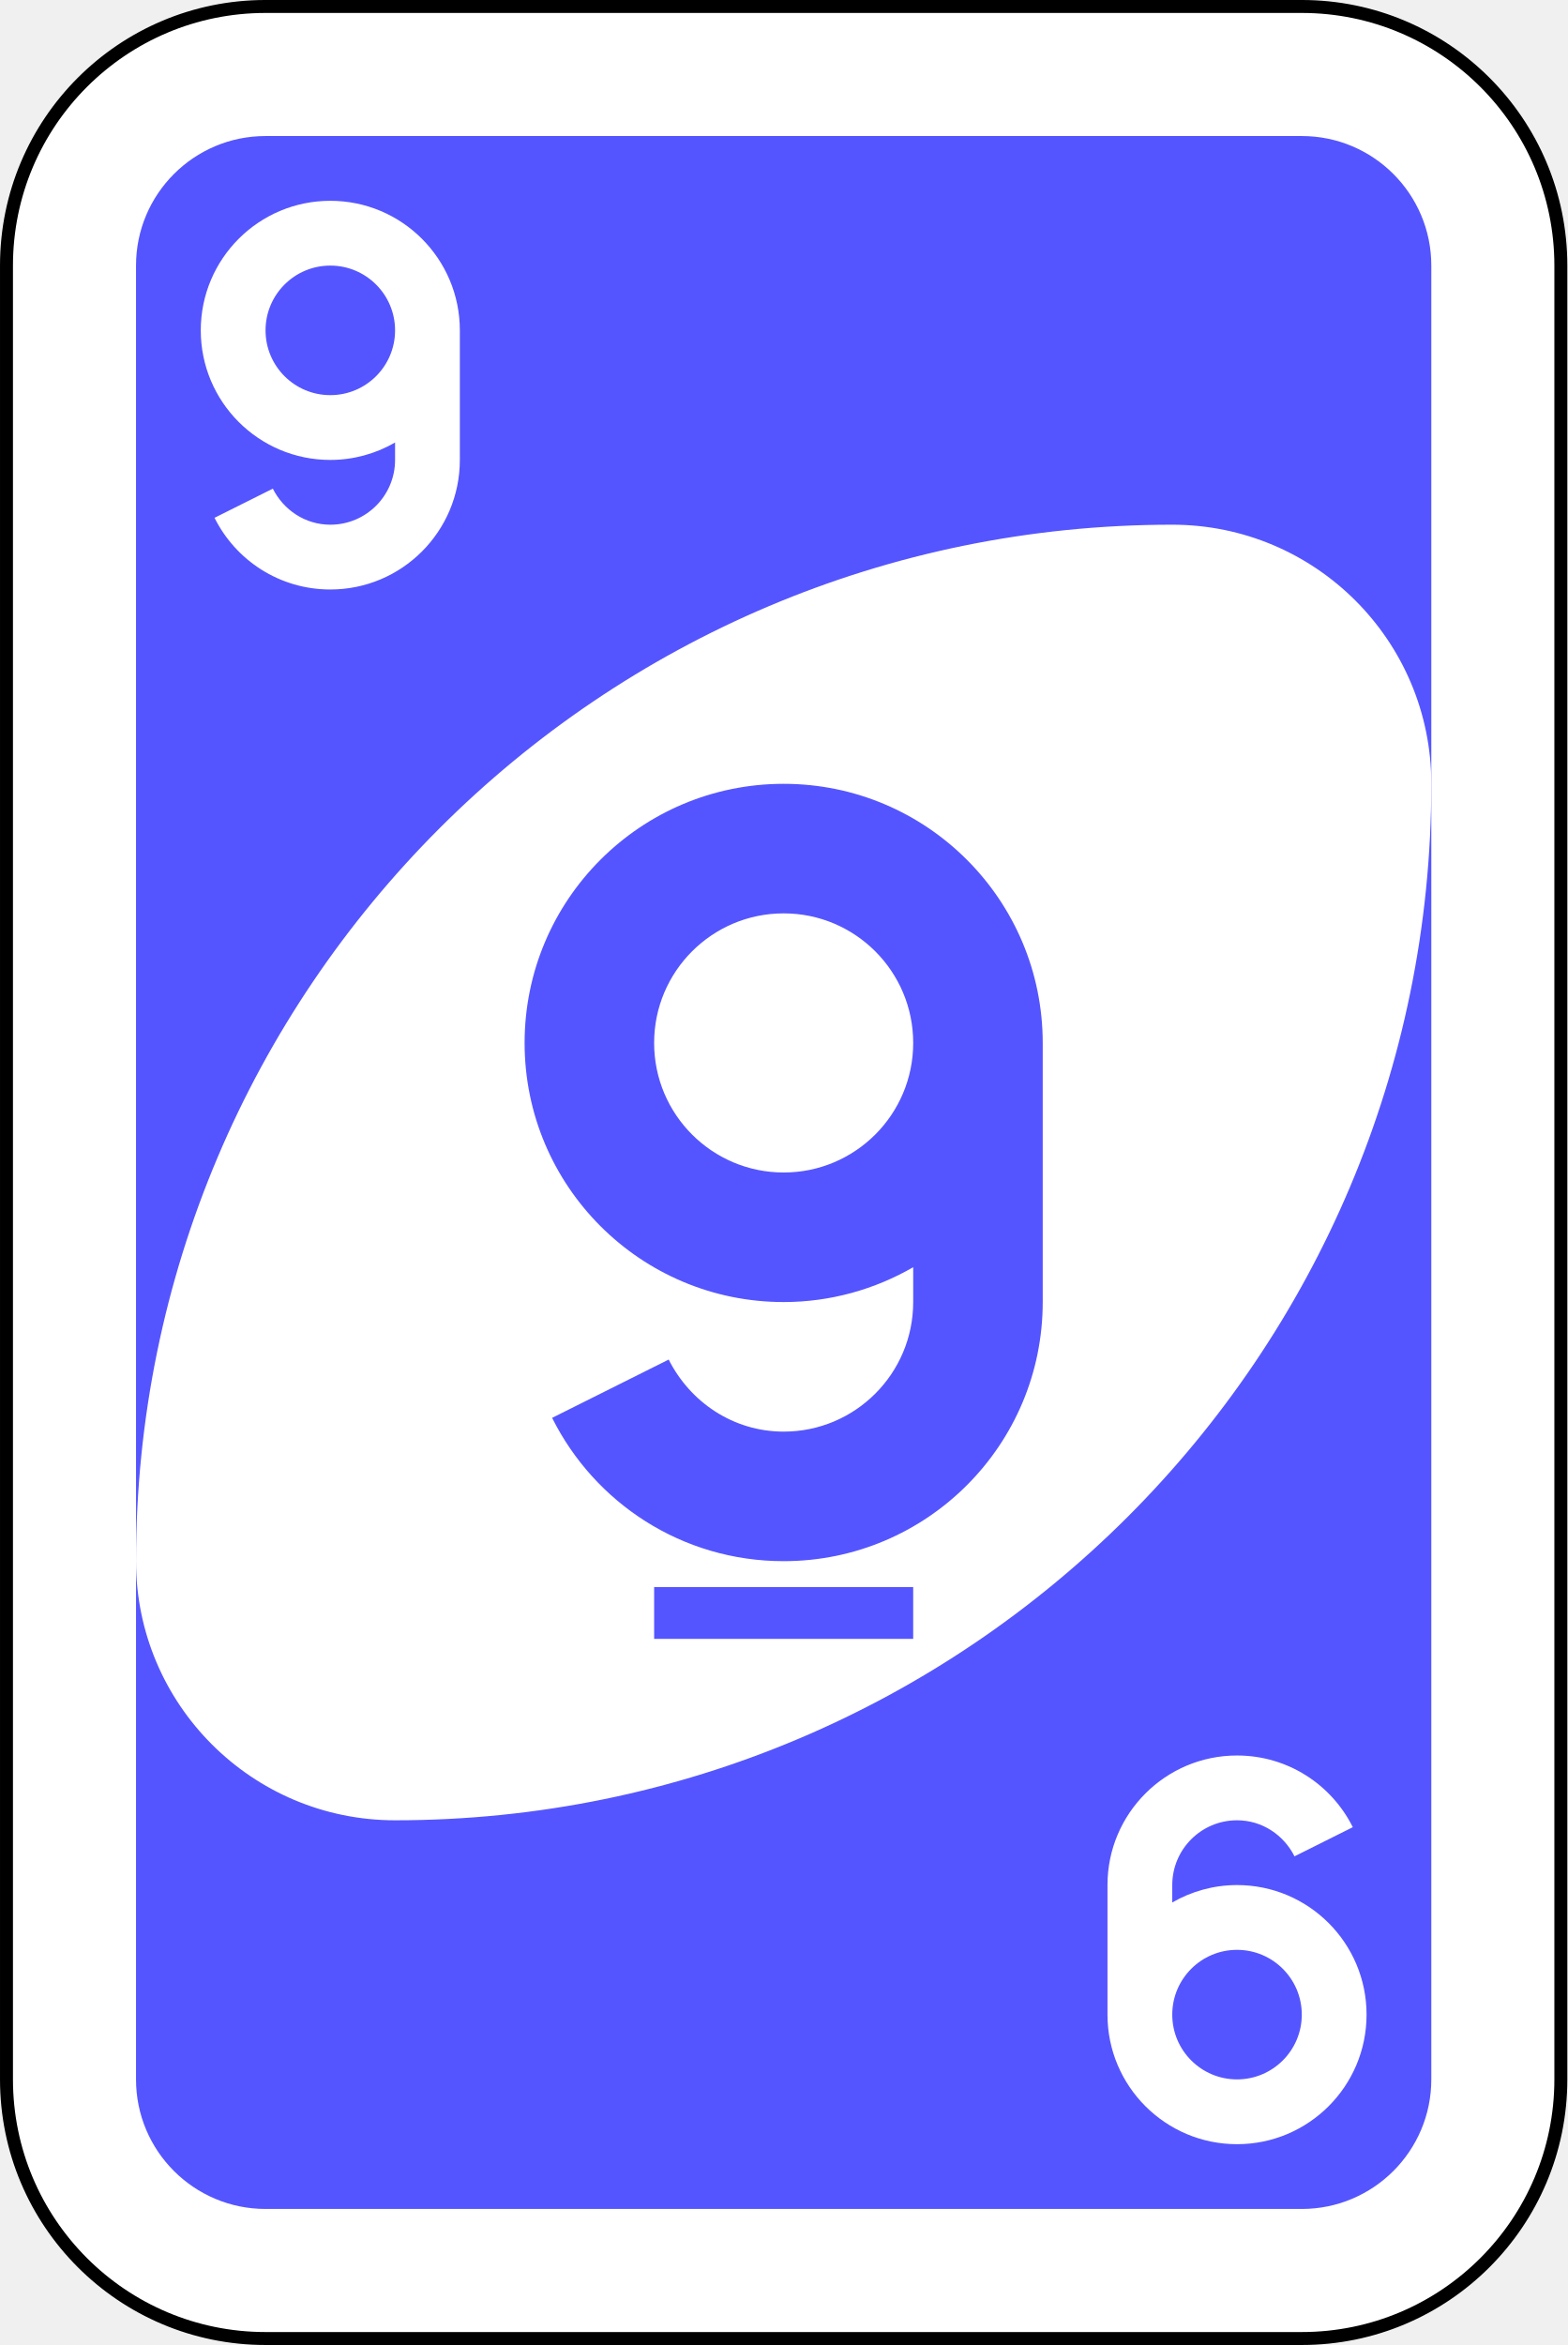
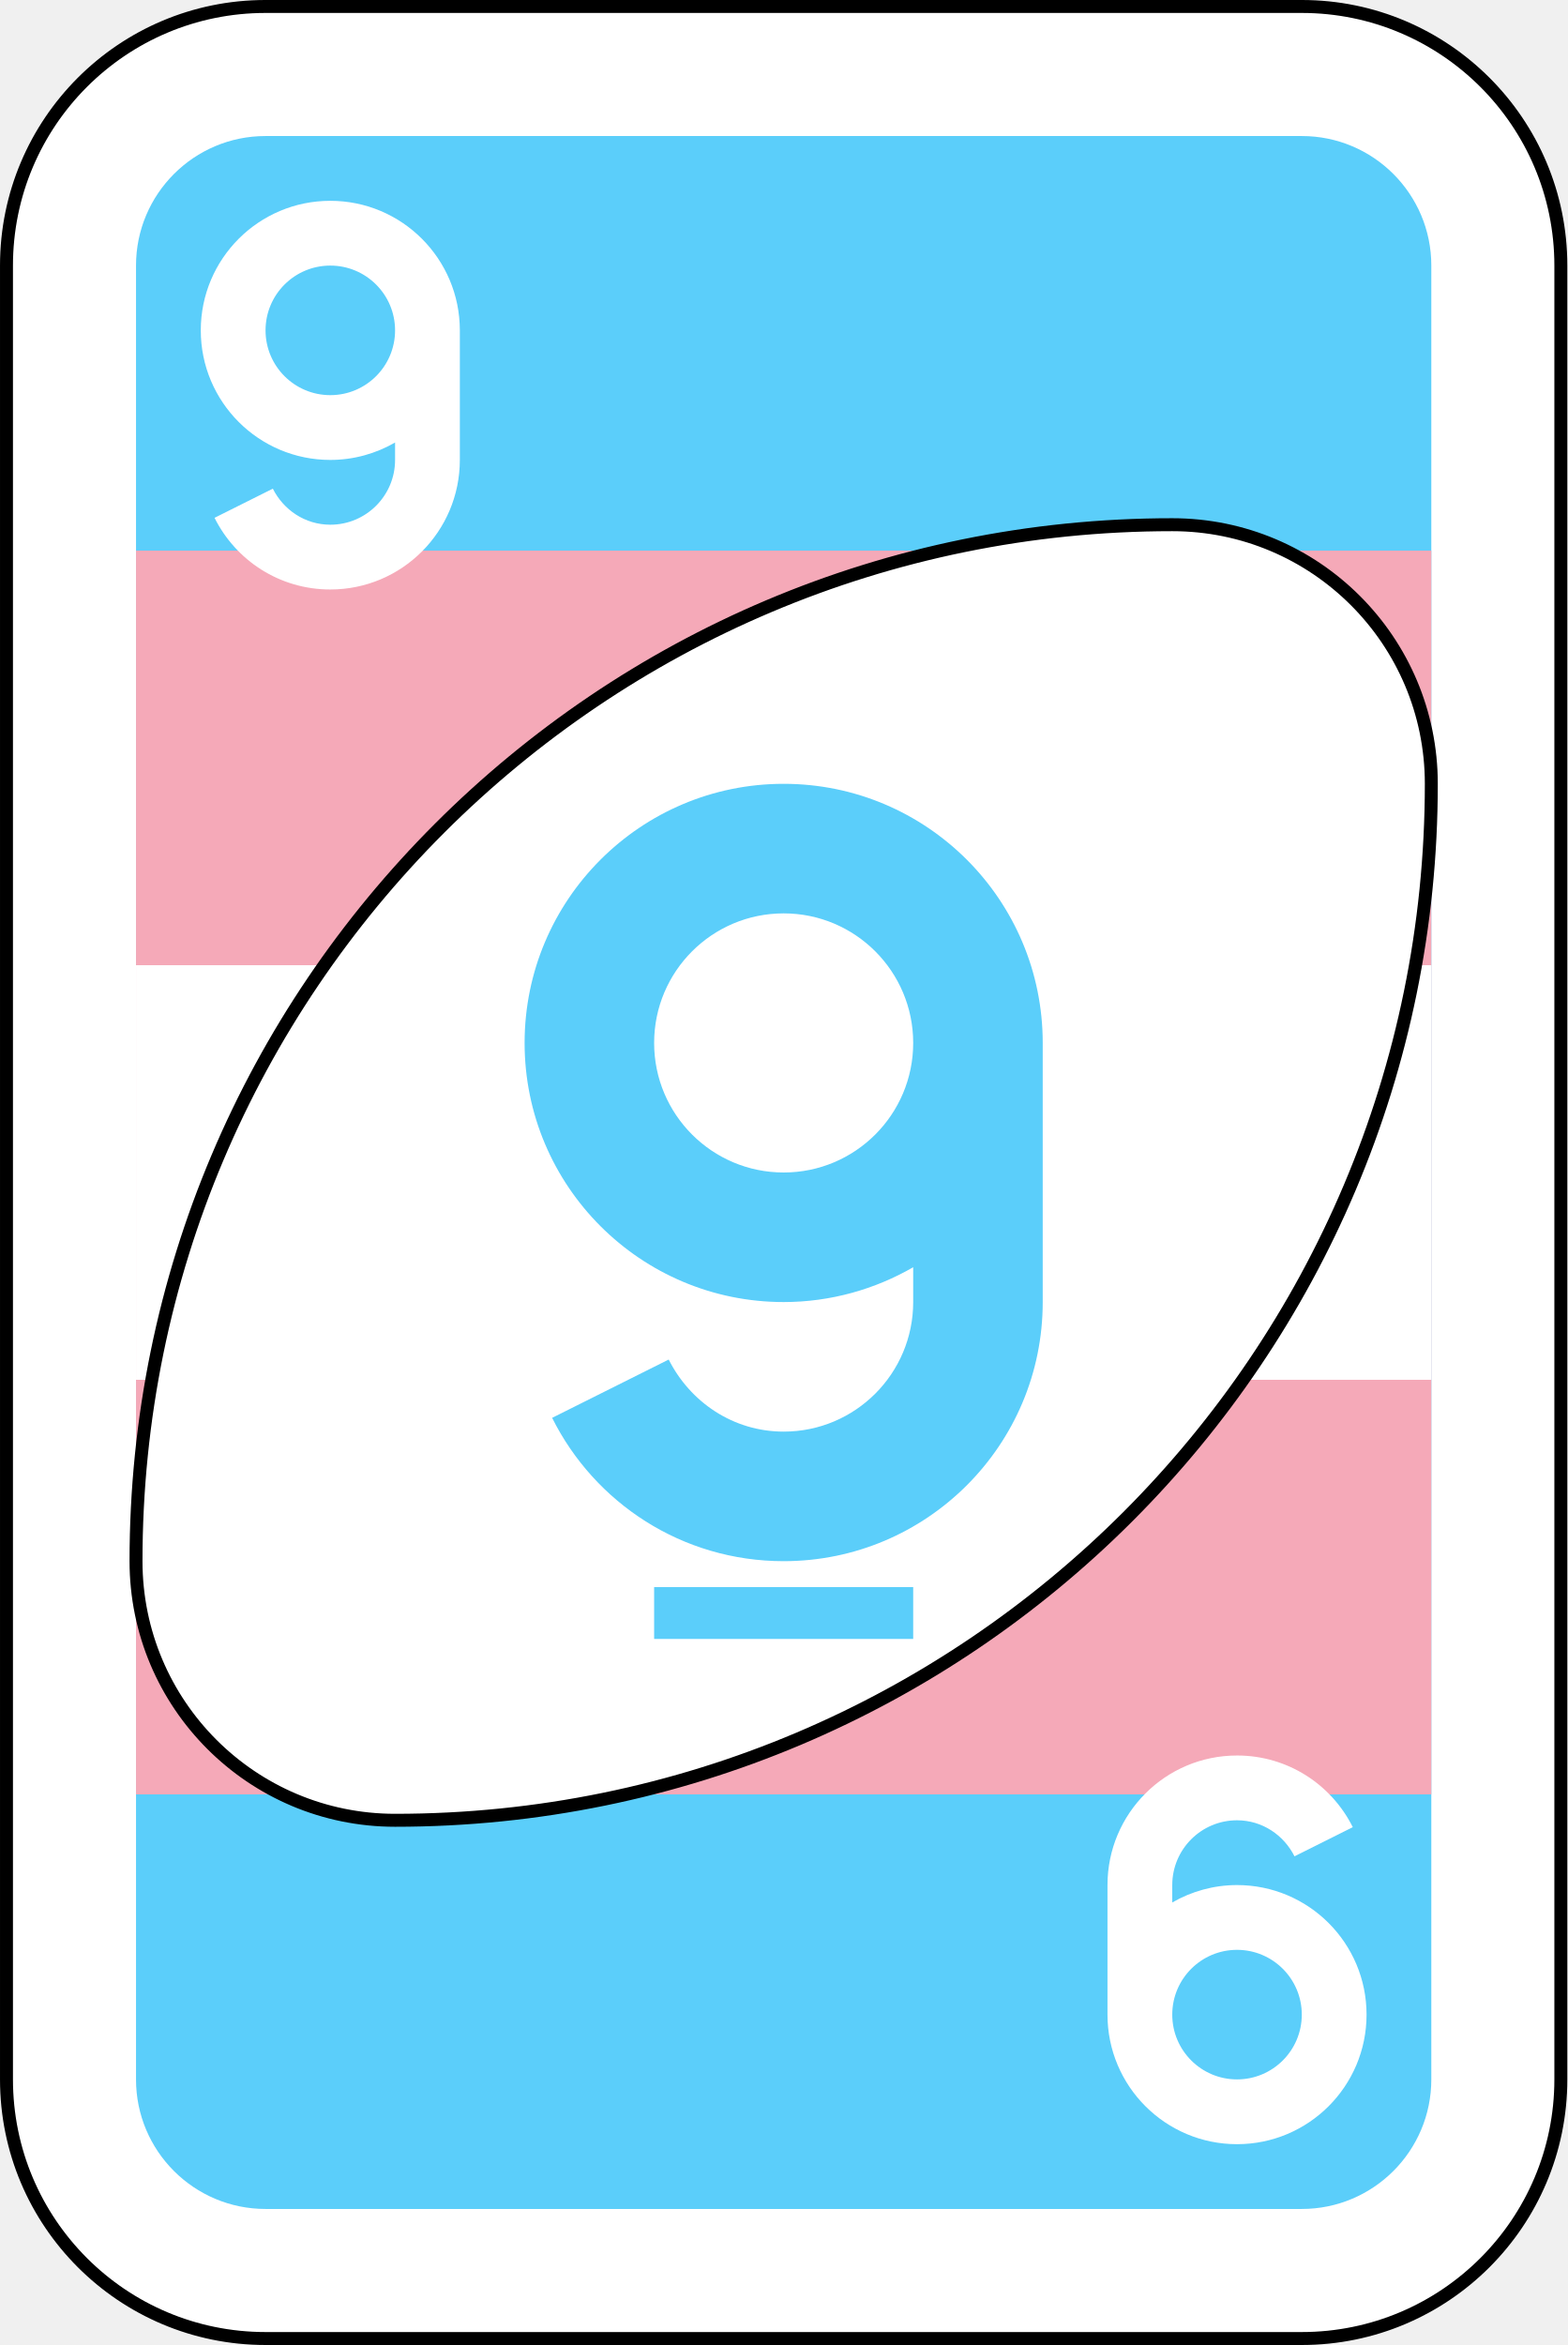
<svg xmlns="http://www.w3.org/2000/svg" width="68.298mm" height="102.164mm" viewBox="0 0 242 362" id="svg6717" version="1.1">
  <defs id="defs6719" />
  <g id="layer1" transform="translate(-236.1428,-337.0765)">
-     <g id="g6627-83" transform="matrix(4,0,0,4,-1922.857,-991.3724)">
-       <rect style="fill:#ffffff;fill-opacity:1;fill-rule:evenodd;stroke:#000000;stroke-width:0.5;stroke-miterlimit:4;stroke-dasharray:none" id="rect2987-8-5-81-79" y="332.362" x="540" ry="10" rx="10" height="90" width="60" />
-       <rect style="fill:#5555ff;fill-opacity:1;fill-rule:evenodd;stroke:none" id="rect3757-26-33-5-39" y="337.362" x="545" ry="5" rx="5" height="80" width="50" />
-       <path style="fill:#ffffff;fill-opacity:1;fill-rule:evenodd;stroke:none" id="path3773-0-4-8-4-60-3-86-1" d="m 585,352.362 c -22.091,0 -40,17.909 -40,40 0,5.523 4.477,10 10,10 22.091,0 40,-17.909 40,-40 0,-5.523 -4.477,-10 -10,-10 z" />
-       <path style="fill:#5555ff;fill-opacity:1;fill-rule:evenodd;stroke:none" id="path3962-5-8-8" d="m 570,362.362 c -5.523,0 -10,4.477 -10,10 0,5.523 4.477,10 10,10 1.817,0 3.532,-0.497 5,-1.344 l 0,1.344 c 0,2.761 -2.239,5 -5,5 -1.954,0 -3.615,-1.147 -4.438,-2.781 l -4.5,2.25 c 1.639,3.284 5.017,5.531 8.938,5.531 5.523,0 10,-4.477 10,-10 l 0,-10 c 0,-5.523 -4.477,-10 -10,-10 z m 0,5 c 2.761,0 5,2.239 5,5 0,2.761 -2.239,5 -5,5 -2.761,0 -5,-2.239 -5,-5 0,-2.761 2.239,-5 5,-5 z m -5,26 0,2 10,0 0,-2 -10,0 z" />
-       <path style="fill:#ffffff;fill-opacity:1;fill-rule:evenodd;stroke:none" id="path3962-5-6-2-1-9-2" d="m 552.5,354.862 c 2.761,0 5,-2.239 5,-5 l 0,-5 c 0,-2.761 -2.239,-5 -5,-5 -2.761,0 -5,2.239 -5,5 0,2.761 2.239,5 5,5 0.908,0 1.766,-0.248 2.5,-0.672 l 0,0.672 c 0,1.381 -1.119,2.5 -2.5,2.5 -0.977,0 -1.808,-0.574 -2.219,-1.391 l -2.25,1.125 c 0.82,1.642 2.509,2.766 4.469,2.766 z m 0,-7.5 c -1.381,0 -2.5,-1.119 -2.5,-2.5 0,-1.381 1.119,-2.5 2.5,-2.5 1.381,0 2.5,1.119 2.5,2.5 0,1.381 -1.119,2.5 -2.5,2.5 z" />
-       <path style="fill:#ffffff;fill-opacity:1;fill-rule:evenodd;stroke:none" id="path3962-5-6-2-1-8-7-8" d="m 587.5,399.862 c -2.761,0 -5,2.239 -5,5 l 0,5 c 0,2.761 2.239,5 5,5 2.761,0 5,-2.239 5,-5 0,-2.761 -2.239,-5 -5,-5 -0.908,0 -1.766,0.248 -2.5,0.672 l 0,-0.672 c 0,-1.381 1.119,-2.5 2.5,-2.5 0.977,0 1.808,0.574 2.219,1.391 l 2.25,-1.125 c -0.82,-1.642 -2.509,-2.766 -4.469,-2.766 z m 0,7.5 c 1.381,0 2.5,1.119 2.5,2.5 0,1.381 -1.119,2.5 -2.5,2.5 -1.381,0 -2.5,-1.119 -2.5,-2.5 0,-1.381 1.119,-2.5 2.5,-2.5 z" />
+     <g id="layer1-6" transform="translate(-1.5249649e-4,-1.4150528e-4)">
+       <rect style="fill:#ffffff;fill-opacity:1;fill-rule:evenodd;stroke:#000000;stroke-width:2;stroke-miterlimit:4;stroke-dasharray:none" id="rect2987-1-8" y="338.076" x="237.143" ry="40" rx="40" height="360" width="240" />
+       <rect style="fill:#5bcefa;fill-opacity:1;fill-rule:evenodd;stroke:none;stroke-width:4" id="rect3757-5-07" y="358.076" x="257.143" ry="20" rx="20" height="320" width="200" />
+       <path fill="#f5a9b8" d="m 257.143,422.077 h 200 v 192 h -200 z" id="path7858" style="stroke-width:0.408" />
+       <path fill="#ffffff" d="m 257.143,486.077 h 200 v 64 h -200 z" id="path7860" style="stroke:none;stroke-width:0.408" />
+       <path style="fill:#ffffff;fill-opacity:1;fill-rule:evenodd;stroke:#000000;stroke-width:2;stroke-miterlimit:4;stroke-dasharray:none;stroke-opacity:1" id="path3773-0-4-8-4-2-7" d="m 417.143,418.076 c -88.366,0 -160,71.634 -160,160 0,22.091 17.909,40 40,40 88.366,0 160,-71.634 160,-160 0,-22.091 -17.909,-40 -40,-40 z" />
    </g>
+     <path style="fill:#5bcefa;fill-opacity:1;fill-rule:evenodd;stroke:none;stroke-width:4" id="path3962-5-8-8" d="m 357.143,458.076 c -22.091,0 -40,17.909 -40,40 0,22.091 17.909,40 40,40 7.268,0 14.126,-1.987 20,-5.375 v 5.375 c 0,11.046 -8.954,20 -20,20 -7.817,0 -14.46,-4.588 -17.75,-11.125 l -18,9 c 6.557,13.137 20.069,22.125 35.75,22.125 22.091,0 40,-17.909 40,-40 v -40 c 0,-22.091 -17.909,-40 -40,-40 z m 0,20 c 11.046,0 20,8.954 20,20 0,11.046 -8.954,20 -20,20 -11.046,0 -20,-8.954 -20,-20 0,-11.046 8.954,-20 20,-20 z m -20,104 v 8 h 40 v -8 z" />
+     <path style="fill:#ffffff;fill-opacity:1;fill-rule:evenodd;stroke:none;stroke-width:4" id="path3962-5-6-2-1-9-2" d="m 287.143,428.076 c 11.046,0 20,-8.954 20,-20 v -20 c 0,-11.046 -8.954,-20 -20,-20 -11.046,0 -20,8.954 -20,20 0,11.046 8.954,20 20,20 3.634,0 7.063,-0.993 10,-2.687 v 2.687 c 0,5.523 -4.477,10 -10,10 -3.908,0 -7.23,-2.294 -8.875,-5.562 l -9,4.5 c 3.278,6.569 10.034,11.063 17.875,11.063 z m 0,-30 c -5.523,0 -10,-4.477 -10,-10 0,-5.523 4.477,-10 10,-10 5.523,0 10,4.477 10,10 0,5.523 -4.477,10 -10,10 z" />
+     <path style="fill:#ffffff;fill-opacity:1;fill-rule:evenodd;stroke:none;stroke-width:4" id="path3962-5-6-2-1-8-7-8" d="m 427.143,608.076 c -11.046,0 -20,8.954 -20,20 v 20 c 0,11.046 8.954,20 20,20 11.046,0 20,-8.954 20,-20 0,-11.046 -8.954,-20 -20,-20 -3.634,0 -7.063,0.993 -10,2.687 v -2.687 c 0,-5.523 4.477,-10 10,-10 3.908,0 7.23,2.294 8.875,5.562 l 9,-4.5 c -3.278,-6.569 -10.034,-11.063 -17.875,-11.063 z m 0,30 c 5.523,0 10,4.477 10,10 0,5.523 -4.477,10 -10,10 -5.523,0 -10,-4.477 -10,-10 0,-5.523 4.477,-10 10,-10 z" />
  </g>
</svg>
